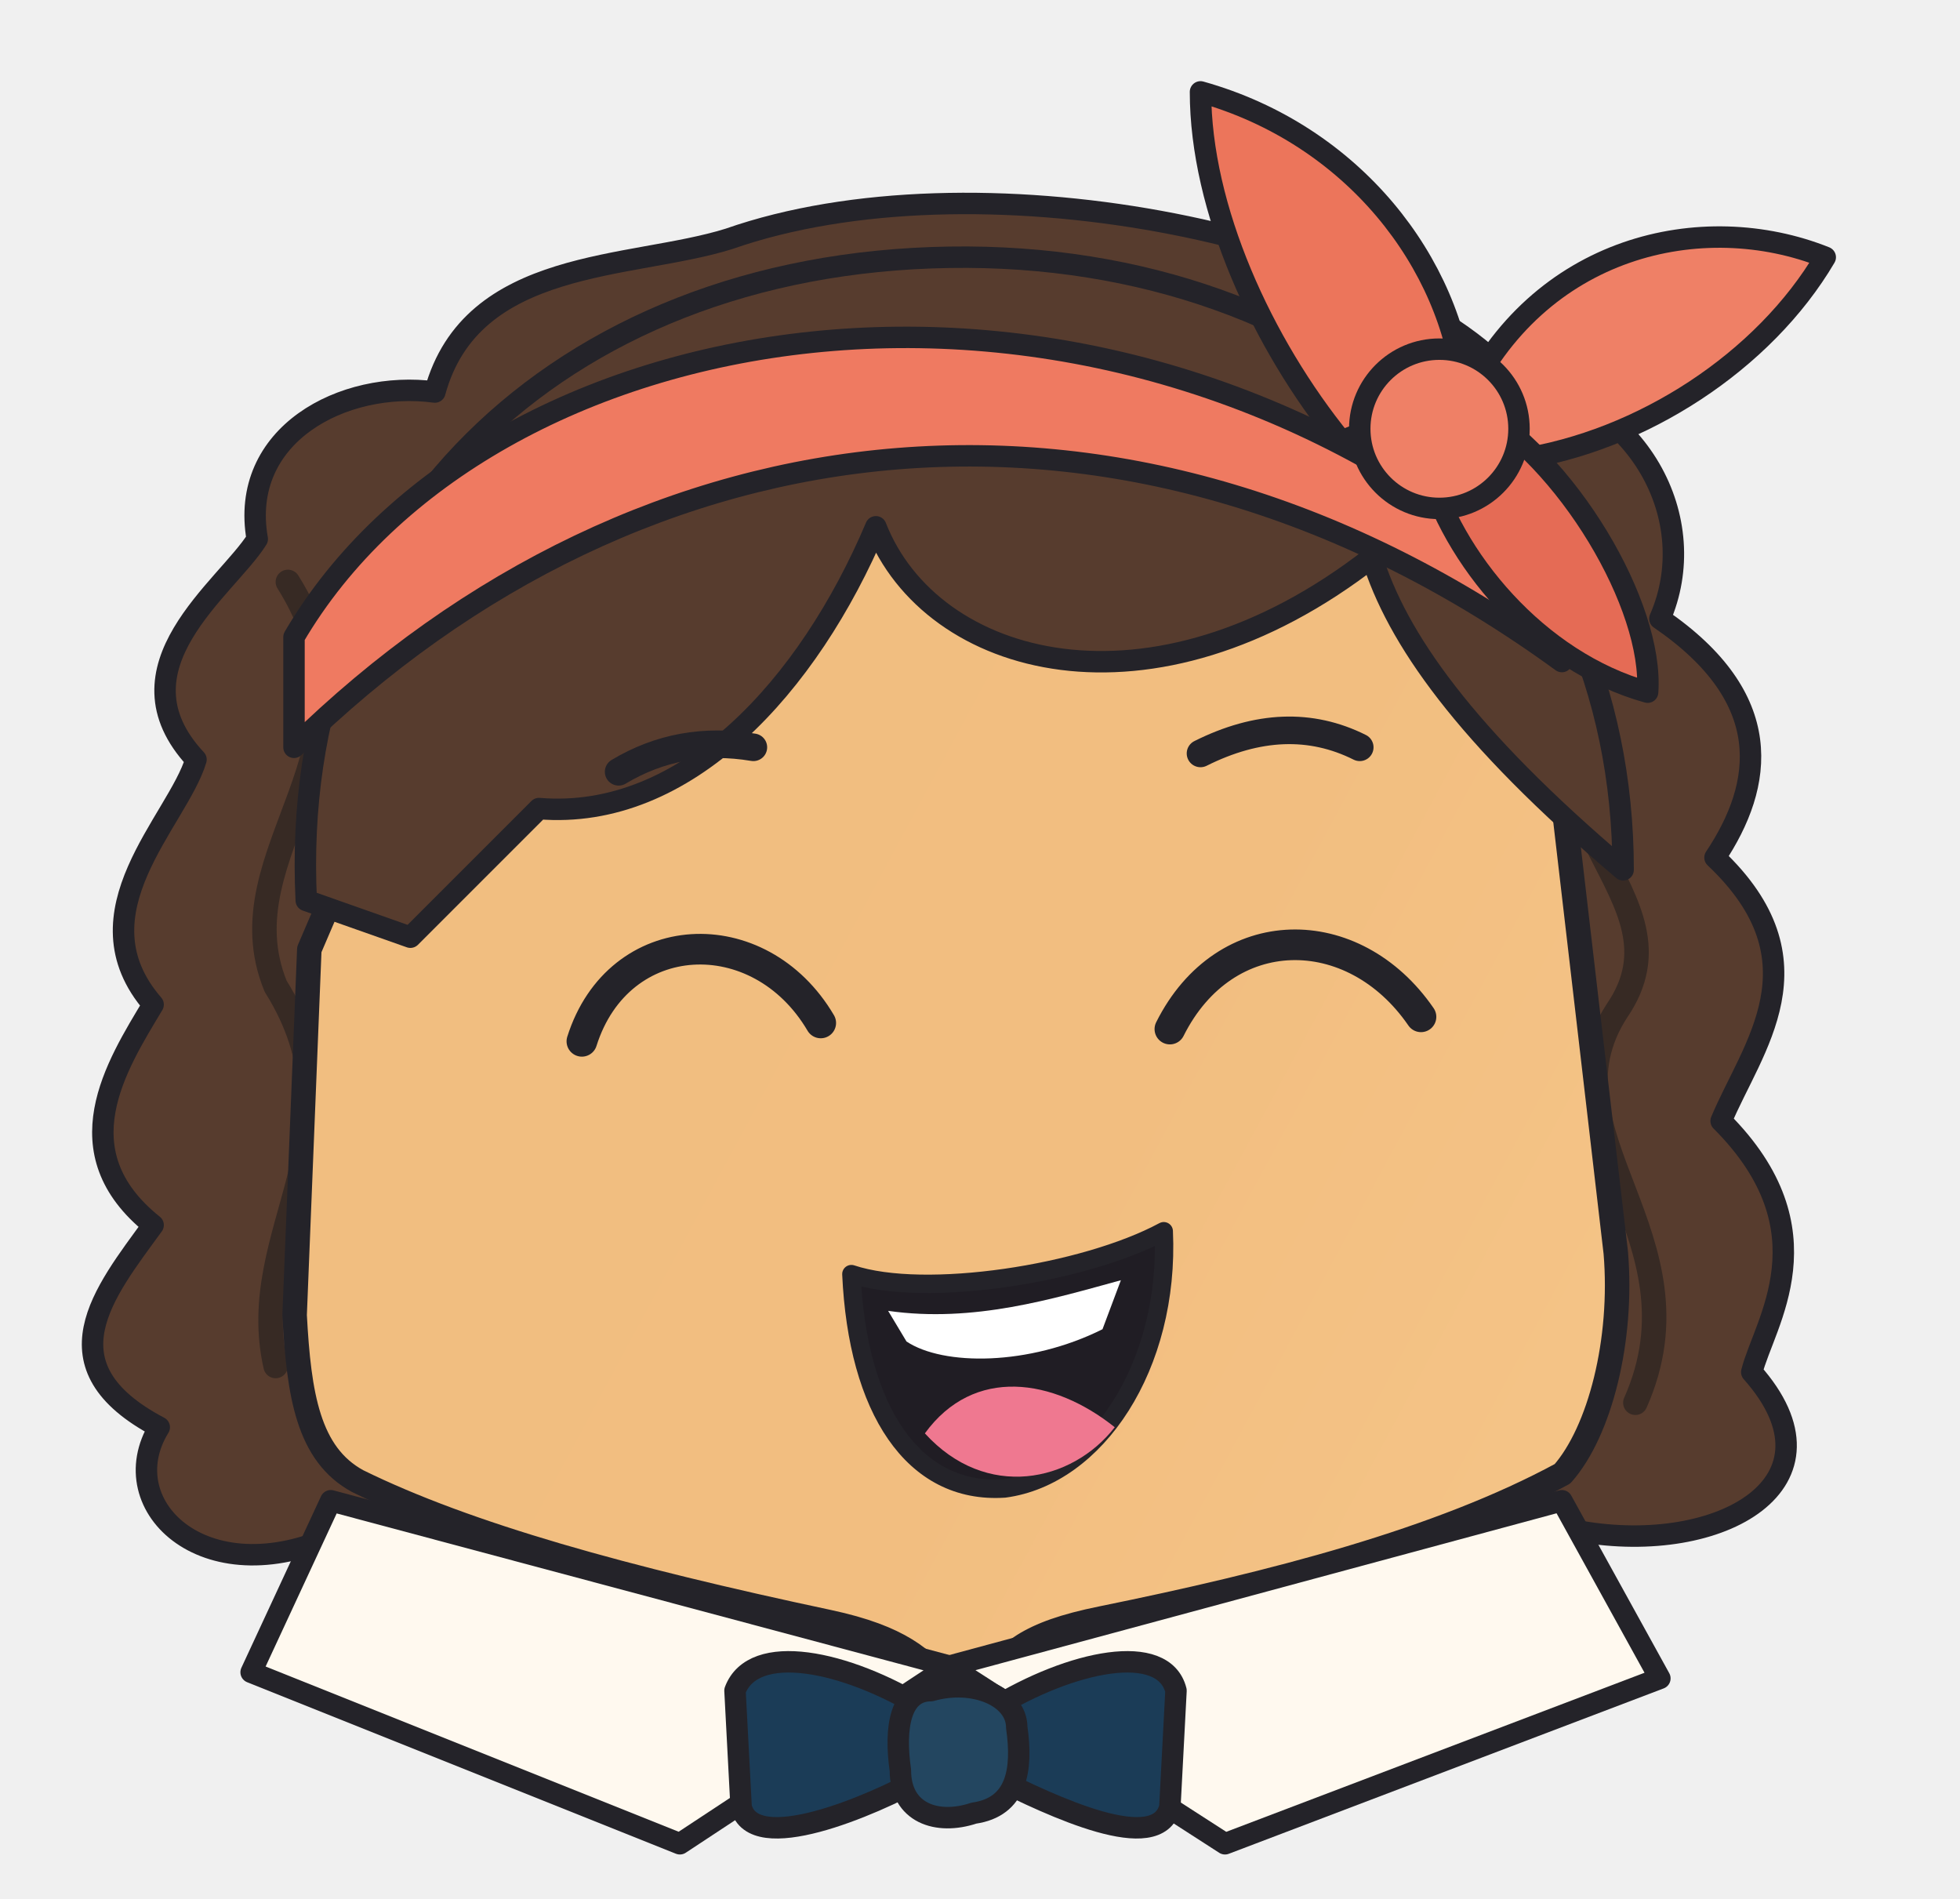
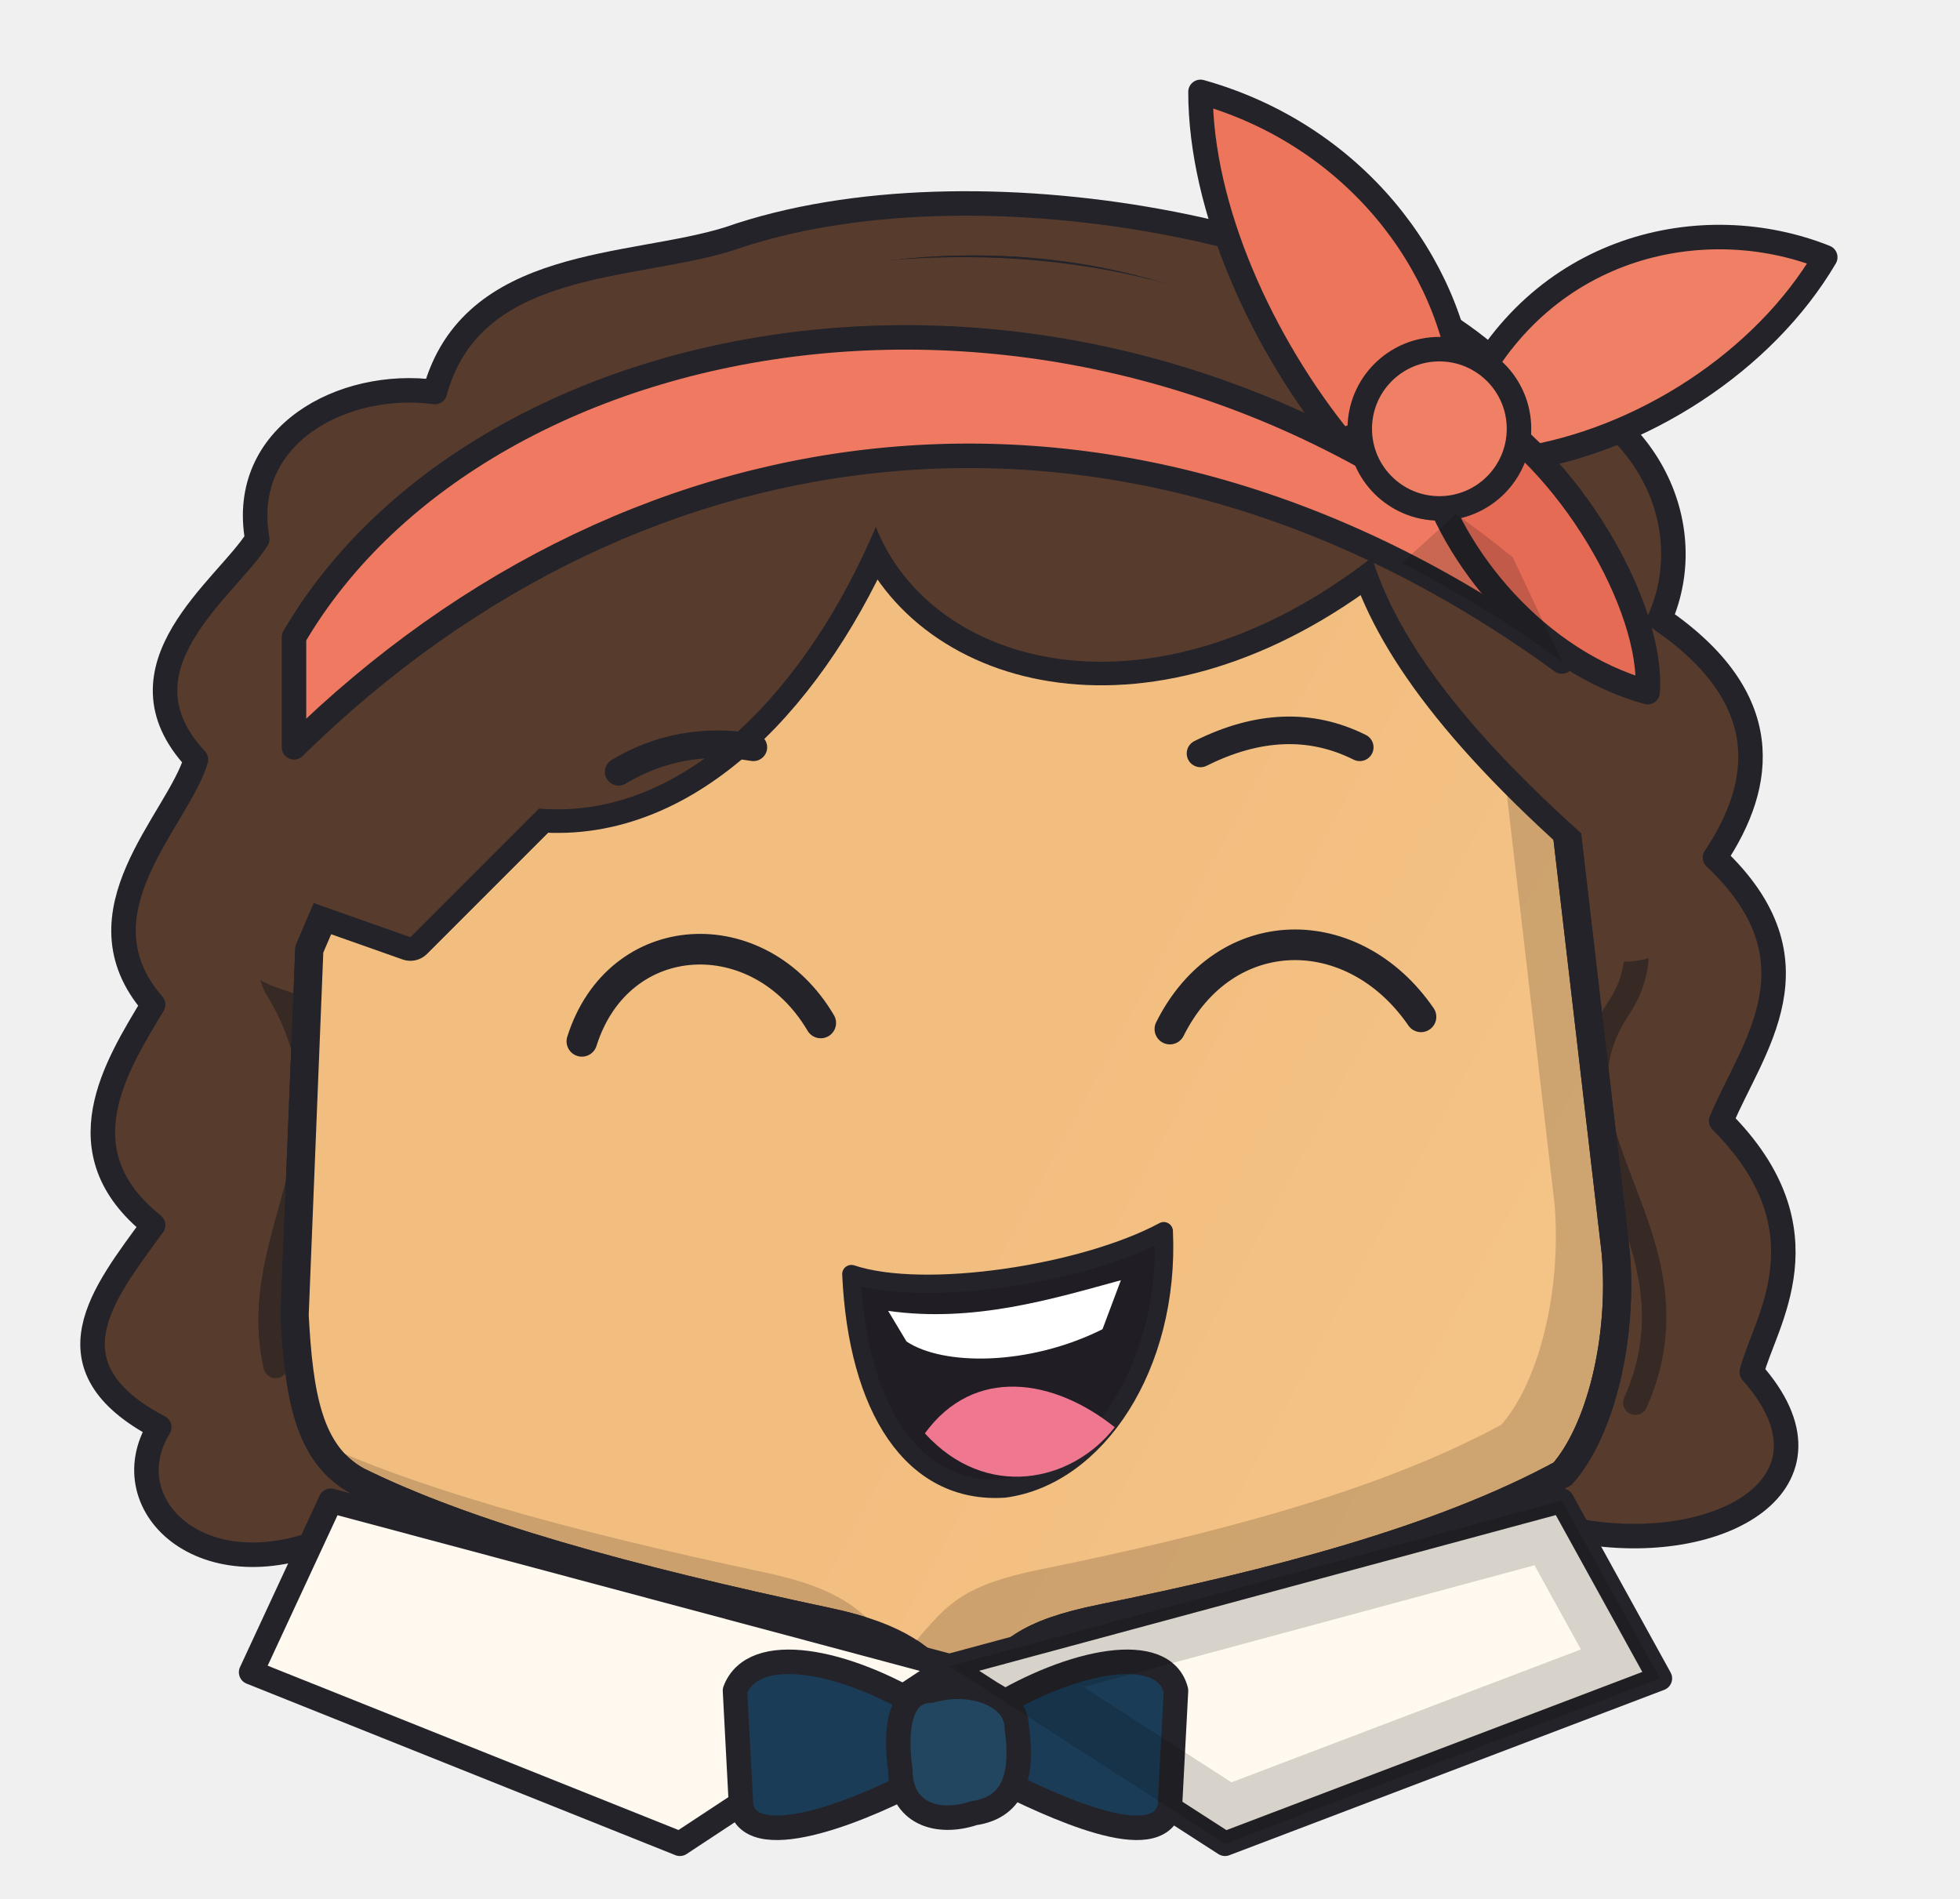
- <svg xmlns="http://www.w3.org/2000/svg" viewBox="0 0 320 310" fill="none" stroke="#242329" stroke-width="3.5" stroke-linecap="round" stroke-linejoin="round" role="img" aria-labelledby="flower-laughing-title flower-laughing-description">
+ <svg xmlns="http://www.w3.org/2000/svg" viewBox="0 0 320 310" fill="none" stroke="#242329" stroke-width="4" stroke-linecap="round" stroke-linejoin="round" role="img" aria-labelledby="flower-laughing-title flower-laughing-description">
  <defs>
    <linearGradient id="flower-laughing-skin" x1="84" y1="144" x2="251" y2="234" gradientUnits="userSpaceOnUse">
      <stop stop-color="#F1BE80" />
      <stop offset=".55" stop-color="#F2BE80" />
      <stop offset="1" stop-color="#F4C386" />
    </linearGradient>
    <linearGradient id="flower-laughing-hair" x1="151" y1="43" x2="158" y2="133" gradientUnits="userSpaceOnUse">
      <stop stop-color="#493225" />
      <stop offset=".5" stop-color="#533B2B" />
      <stop offset="1" stop-color="#33251E" />
    </linearGradient>
    <linearGradient id="flower-laughing-mint" x1="155" y1="20" x2="162" y2="216" gradientUnits="userSpaceOnUse">
      <stop stop-color="#B5F3D6" />
      <stop offset=".55" stop-color="#AEF0D2" />
      <stop offset="1" stop-color="#ABEDCF" />
    </linearGradient>
    <linearGradient id="flower-laughing-ear-cushion" x1="35" y1="147" x2="62" y2="200" gradientUnits="userSpaceOnUse">
      <stop stop-color="#309775" />
      <stop offset="1" stop-color="#349778" />
    </linearGradient>
    <linearGradient id="flower-laughing-collar-fabric" x1="99" y1="244" x2="112" y2="301" gradientUnits="userSpaceOnUse">
      <stop stop-color="#18344F" />
      <stop offset="1" stop-color="#1D3959" />
    </linearGradient>
    <clipPath id="flower-laughing-hair-boundary">
      <path d="M60.5 131.2C68.5 80.1 106.6 44 158.6 44.3C210.7 44.5 247.6 79.4 255.4 131.1C251.6 116.7 232 107 212.6 106.6C195.2 105.5 177.9 111 158.3 113.8C139 117 119.2 116.9 99.2 118.3C82 119.7 69.5 124.2 60.5 131.2Z" />
    </clipPath>
    <clipPath id="flower-laughing-head-clip">
      <path d="M61 130.5C63 83 104 44 159 44C212 44 252 82 255 129L263.8 204.5C265 218.8 261.2 233.7 255.1 240.6C235 251.5 207.9 258.5 179.9 264.2C167.5 266.7 164.8 269.8 160.3 275C158.7 277.4 156.1 277.2 154.1 275C150.9 271 147 267.3 135.3 264.8C101.9 257.7 76.3 250.6 58.4 241.8C50.3 237.4 48.8 227.7 48.1 214.7L50.5 155Z" />
    </clipPath>
    <clipPath id="flower-laughing-confident-eyes">
      <path d="M90 158L238 148L238 199L90 199Z" />
    </clipPath>
    <clipPath id="flower-laughing-soft-lids">
      <path d="M90 160Q114 149 139 157L139 199L90 199ZM185 157Q210 145 236 153L236 199L185 199Z" />
    </clipPath>
+     <clipPath id="flower-laughing-fin-half">
+       <path d="M330 0H420V420H0V300Z" />
+     </clipPath>
+     <mask id="flower-laughing-hair-under" maskUnits="userSpaceOnUse" x="0" y="0" width="320" height="310">
+       <rect width="320" height="310" fill="#FFFFFF" stroke="none" />
+       <path d="M56 250C34 261 18 246 26 233C7 223 17 211 25 200C10 188 19 174 25 164C12 149 29 134 32 124C18 109 37 96 42 88C39 71 56 62 71 64C77 42 103 44 119 39C159 25 224 38 246 61C268 65 278 85 271 101C290 114 288 128 280 140C298 157 286 171 281 183C299 201 288 216 286 224C302 242 281 254 258 250Z" fill="#000000" stroke="none" />
+       <path d="M61 130.5C63 83 104 44 159 44C212 44 252 82 255 129L263.8 204.5C265 218.8 261.2 233.7 255.1 240.6C235 251.5 207.9 258.5 179.9 264.2C167.5 266.7 164.8 269.8 160.3 275C158.7 277.4 156.1 277.2 154.1 275C150.9 271 147 267.3 135.3 264.8C101.9 257.7 76.3 250.6 58.4 241.8C50.3 237.4 48.8 227.7 48.1 214.7L50.5 155Z" fill="#FFFFFF" stroke="none" />
+     </mask>
+     <mask id="flower-laughing-hair-gap" maskUnits="userSpaceOnUse" x="0" y="0" width="320" height="310">
+       <rect width="320" height="310" fill="#FFFFFF" stroke="none" />
+       <path d="M50 147C47 86 91 43 155 42C218 41 265 83 265 142C239 120 228 104 224 91C188 119 152 109 143 86C132 112 112 134 88 132L67 153Z" fill="#000000" stroke="#000000" stroke-width="30" />
+     </mask>
+     <clipPath id="flower-laughing-fin-collar-front">
+       <path d="M255 245L271 274L200 301L155 272Z" />
+     </clipPath>
+     <clipPath id="flower-laughing-fin-hat">
+       <path d="M48 104C79 51 176 33 247 91L255 108C185 57 105 66 48 122Z" />
+     </clipPath>
  </defs>
  <g id="flower-laughing-hair-back">
-     <path d="M56 250C34 261 18 246 26 233C7 223 17 211 25 200C10 188 19 174 25 164C12 149 29 134 32 124C18 109 37 96 42 88C39 71 56 62 71 64C77 42 103 44 119 39C159 25 224 38 246 61C268 65 278 85 271 101C290 114 288 128 280 140C298 157 286 171 281 183C299 201 288 216 286 224C302 242 281 254 258 250Z" fill="#573C2E" stroke-width="3.5" />
-     <path d="M47 95C64 122 36 139 45 161C60 185 40 201 45 223M261 108C245 134 277 146 264 165C251 185 279 202 267 229" fill="none" stroke-width="4" stroke="#372A24" />
+     <path d="M56 250C34 261 18 246 26 233C7 223 17 211 25 200C10 188 19 174 25 164C12 149 29 134 32 124C18 109 37 96 42 88C39 71 56 62 71 64C77 42 103 44 119 39C159 25 224 38 246 61C268 65 278 85 271 101C290 114 288 128 280 140C298 157 286 171 281 183C299 201 288 216 286 224C302 242 281 254 258 250Z" fill="#573C2E" stroke-width="4" />
+     <g mask="url(#flower-laughing-hair-gap)">
+       <path d="M47 95C64 122 36 139 45 161C60 185 40 201 45 223M261 108C245 134 277 146 264 165C251 185 279 202 267 229" fill="none" stroke-width="4" stroke="#372A24" />
+     </g>
  </g>
  <g id="flower-laughing-head">
-     <path d="M61 130.5C63 83 104 44 159 44C212 44 252 82 255 129L263.8 204.5C265 218.8 261.2 233.7 255.1 240.6C235 251.5 207.9 258.5 179.9 264.2C167.5 266.7 164.8 269.8 160.3 275C158.7 277.4 156.1 277.2 154.1 275C150.9 271 147 267.3 135.3 264.8C101.9 257.7 76.3 250.6 58.4 241.8C50.3 237.4 48.8 227.7 48.1 214.7L50.5 155Z" fill="url(#flower-laughing-skin)" stroke-width="4" />
+     <path d="M61 130.5C63 83 104 44 159 44C212 44 252 82 255 129L263.8 204.5C265 218.8 261.2 233.7 255.1 240.6C235 251.5 207.9 258.5 179.9 264.2C167.5 266.7 164.8 269.8 160.3 275C158.7 277.4 156.1 277.2 154.1 275C150.9 271 147 267.3 135.3 264.8C101.9 257.7 76.3 250.6 58.4 241.8C50.3 237.4 48.8 227.7 48.1 214.7L50.5 155Z" fill="url(#flower-laughing-skin)" stroke-width="4.6" />
+   </g>
+   <g clip-path="url(#flower-laughing-head-clip)" stroke="none">
+     <path d="M61 130.5C63 83 104 44 159 44C212 44 252 82 255 129L263.8 204.5C265 218.8 261.2 233.7 255.1 240.6C235 251.5 207.9 258.5 179.9 264.2C167.5 266.7 164.8 269.8 160.3 275C158.7 277.4 156.1 277.2 154.1 275C150.9 271 147 267.3 135.3 264.8C101.9 257.7 76.3 250.6 58.4 241.8C50.3 237.4 48.8 227.7 48.1 214.7L50.5 155Z" fill="#000000" fill-opacity=".16" />
+     <path d="M61 130.5C63 83 104 44 159 44C212 44 252 82 255 129L263.8 204.5C265 218.8 261.2 233.7 255.1 240.6C235 251.5 207.9 258.5 179.9 264.2C167.5 266.7 164.8 269.8 160.3 275C158.7 277.4 156.1 277.2 154.1 275C150.9 271 147 267.3 135.3 264.8C101.9 257.7 76.3 250.6 58.4 241.8C50.3 237.4 48.8 227.7 48.1 214.7L50.5 155Z" transform="translate(-10 -8)" fill="url(#flower-laughing-skin)" />
+   </g>
+   <path d="M61 130.5C63 83 104 44 159 44C212 44 252 82 255 129L263.8 204.5C265 218.8 261.2 233.7 255.1 240.6C235 251.5 207.9 258.5 179.9 264.2C167.5 266.7 164.8 269.8 160.3 275C158.7 277.4 156.1 277.2 154.1 275C150.9 271 147 267.3 135.3 264.8C101.9 257.7 76.3 250.6 58.4 241.8C50.3 237.4 48.8 227.7 48.1 214.7L50.5 155Z" fill="none" stroke-width="4.6" />
+   <g mask="url(#flower-laughing-hair-under)">
+     <path d="M50 147C47 86 91 43 155 42C218 41 265 83 265 142C239 120 228 104 224 91C188 119 152 109 143 86C132 112 112 134 88 132L67 153Z" fill="none" stroke-width="7.7" />
  </g>
  <g id="flower-laughing-hair-front">
-     <path d="M50 147C47 86 91 43 155 42C218 41 265 83 265 142C239 120 228 104 224 91C188 119 152 109 143 86C132 112 112 134 88 132L67 153Z" fill="#573C2E" stroke-width="3.5" />
+     <path d="M50 147C47 86 91 43 155 42C218 41 265 83 265 142C239 120 228 104 224 91C188 119 152 109 143 86C132 112 112 134 88 132L67 153Z" fill="#573C2E" stroke="none" />
  </g>
  <g id="flower-laughing-collar">
-     <path d="M54 245L41 273L111 301L155 272Z" fill="#FFF9EF" stroke-width="3.5" />
-     <path d="M255 245L271 274L200 301L155 272Z" fill="#FFF9EF" stroke-width="3.5" />
-     <path d="M151 279C138 271 123 268 120 276L121 295C123 303 142 295 151 290Z" fill="#1B3C57" stroke-width="3.5" />
-     <path d="M162 279C175 271 190 268 192 276L191 295C189 303 172 295 162 290Z" fill="#1B3C57" stroke-width="3.5" />
-     <path d="M152 276C147 276 146 282 147 289C147 296 153 298 159 296C166 295 167 289 166 282C166 277 159 274 152 276Z" fill="#234660" stroke-width="3.5" />
+     <path d="M54 245L41 273L111 301L155 272Z" fill="#FFF9EF" stroke-width="4" />
+     <path d="M255 245L271 274L200 301L155 272Z" fill="#FFF9EF" stroke-width="4" />
+     <path d="M151 279C138 271 123 268 120 276L121 295C123 303 142 295 151 290Z" fill="#1B3C57" stroke-width="4" />
+     <path d="M162 279C175 271 190 268 192 276L191 295C189 303 172 295 162 290Z" fill="#1B3C57" stroke-width="4" />
+     <path d="M152 276C147 276 146 282 147 289C147 296 153 298 159 296C166 295 167 289 166 282C166 277 159 274 152 276Z" fill="#234660" stroke-width="4" />
+   </g>
+   <g clip-path="url(#flower-laughing-fin-collar-front)">
+     <g clip-path="url(#flower-laughing-fin-half)">
+       <path d="M255 245L271 274L200 301L155 272Z" fill="none" stroke="#000000" stroke-opacity=".16" stroke-width="18" />
+     </g>
  </g>
  <g id="flower-laughing-expression-laughing">
    <g id="flower-laughing-eyebrows">
      <path d="M101 126Q111 120 123 122" fill="none" stroke-width="4.5" />
      <path d="M196 123Q210 116 222 122" fill="none" stroke-width="4.5" />
    </g>
    <g id="flower-laughing-eyes">
      <path d="M95 170C101 151 124 150 134 167M191 168C200 150 221 150 232 166" fill="none" stroke-width="5" />
    </g>
    <path d="M139 208C151 212 177 208 190 201C191 223 179 241 164 243C149 244 140 230 139 208Z" fill="#201D24" stroke-width="3" />
    <path d="M145 214C159 216 172 212 183 209L180 217C168 223 154 223 148 219Z" fill="#FFFFFF" stroke-width="0" />
    <path d="M151 234C159 223 172 225 182 233C175 242 161 245 151 234Z" fill="#EF7890" stroke-width="0" />
  </g>
  <g id="flower-laughing-headgear">
-     <path d="M48 104C79 51 176 33 247 91L255 108C185 57 105 66 48 122Z" fill="#EF7A61" stroke-width="3.5" />
-     <path d="M219 72C206 56 196 34 196 15C221 22 237 43 239 64Z" fill="#EC755B" stroke-width="3.5" />
-     <path d="M239 66C251 40 278 34 298 42C288 59 268 72 248 75Z" fill="#EF8066" stroke-width="3.5" />
-     <path d="M240 66C256 75 270 99 269 113C251 108 237 91 233 76Z" fill="#E56B55" stroke-width="3.5" />
+     <path d="M48 104C79 51 176 33 247 91L255 108C185 57 105 66 48 122Z" fill="#EF7A61" stroke-width="4" />
+     <path d="M219 72C206 56 196 34 196 15C221 22 237 43 239 64Z" fill="#EC755B" stroke-width="4" />
+     <path d="M239 66C251 40 278 34 298 42C288 59 268 72 248 75Z" fill="#EF8066" stroke-width="4" />
+     <path d="M240 66C256 75 270 99 269 113C251 108 237 91 233 76Z" fill="#E56B55" stroke-width="4" />
    <circle cx="235" cy="70" r="13" fill="#EF8066" />
  </g>
+   <g clip-path="url(#flower-laughing-fin-hat)">
+     <g clip-path="url(#flower-laughing-fin-half)">
+       <path d="M48 104C79 51 176 33 247 91L255 108C185 57 105 66 48 122Z" fill="none" stroke="#000000" stroke-opacity=".16" stroke-width="18" />
+     </g>
+   </g>
</svg>
